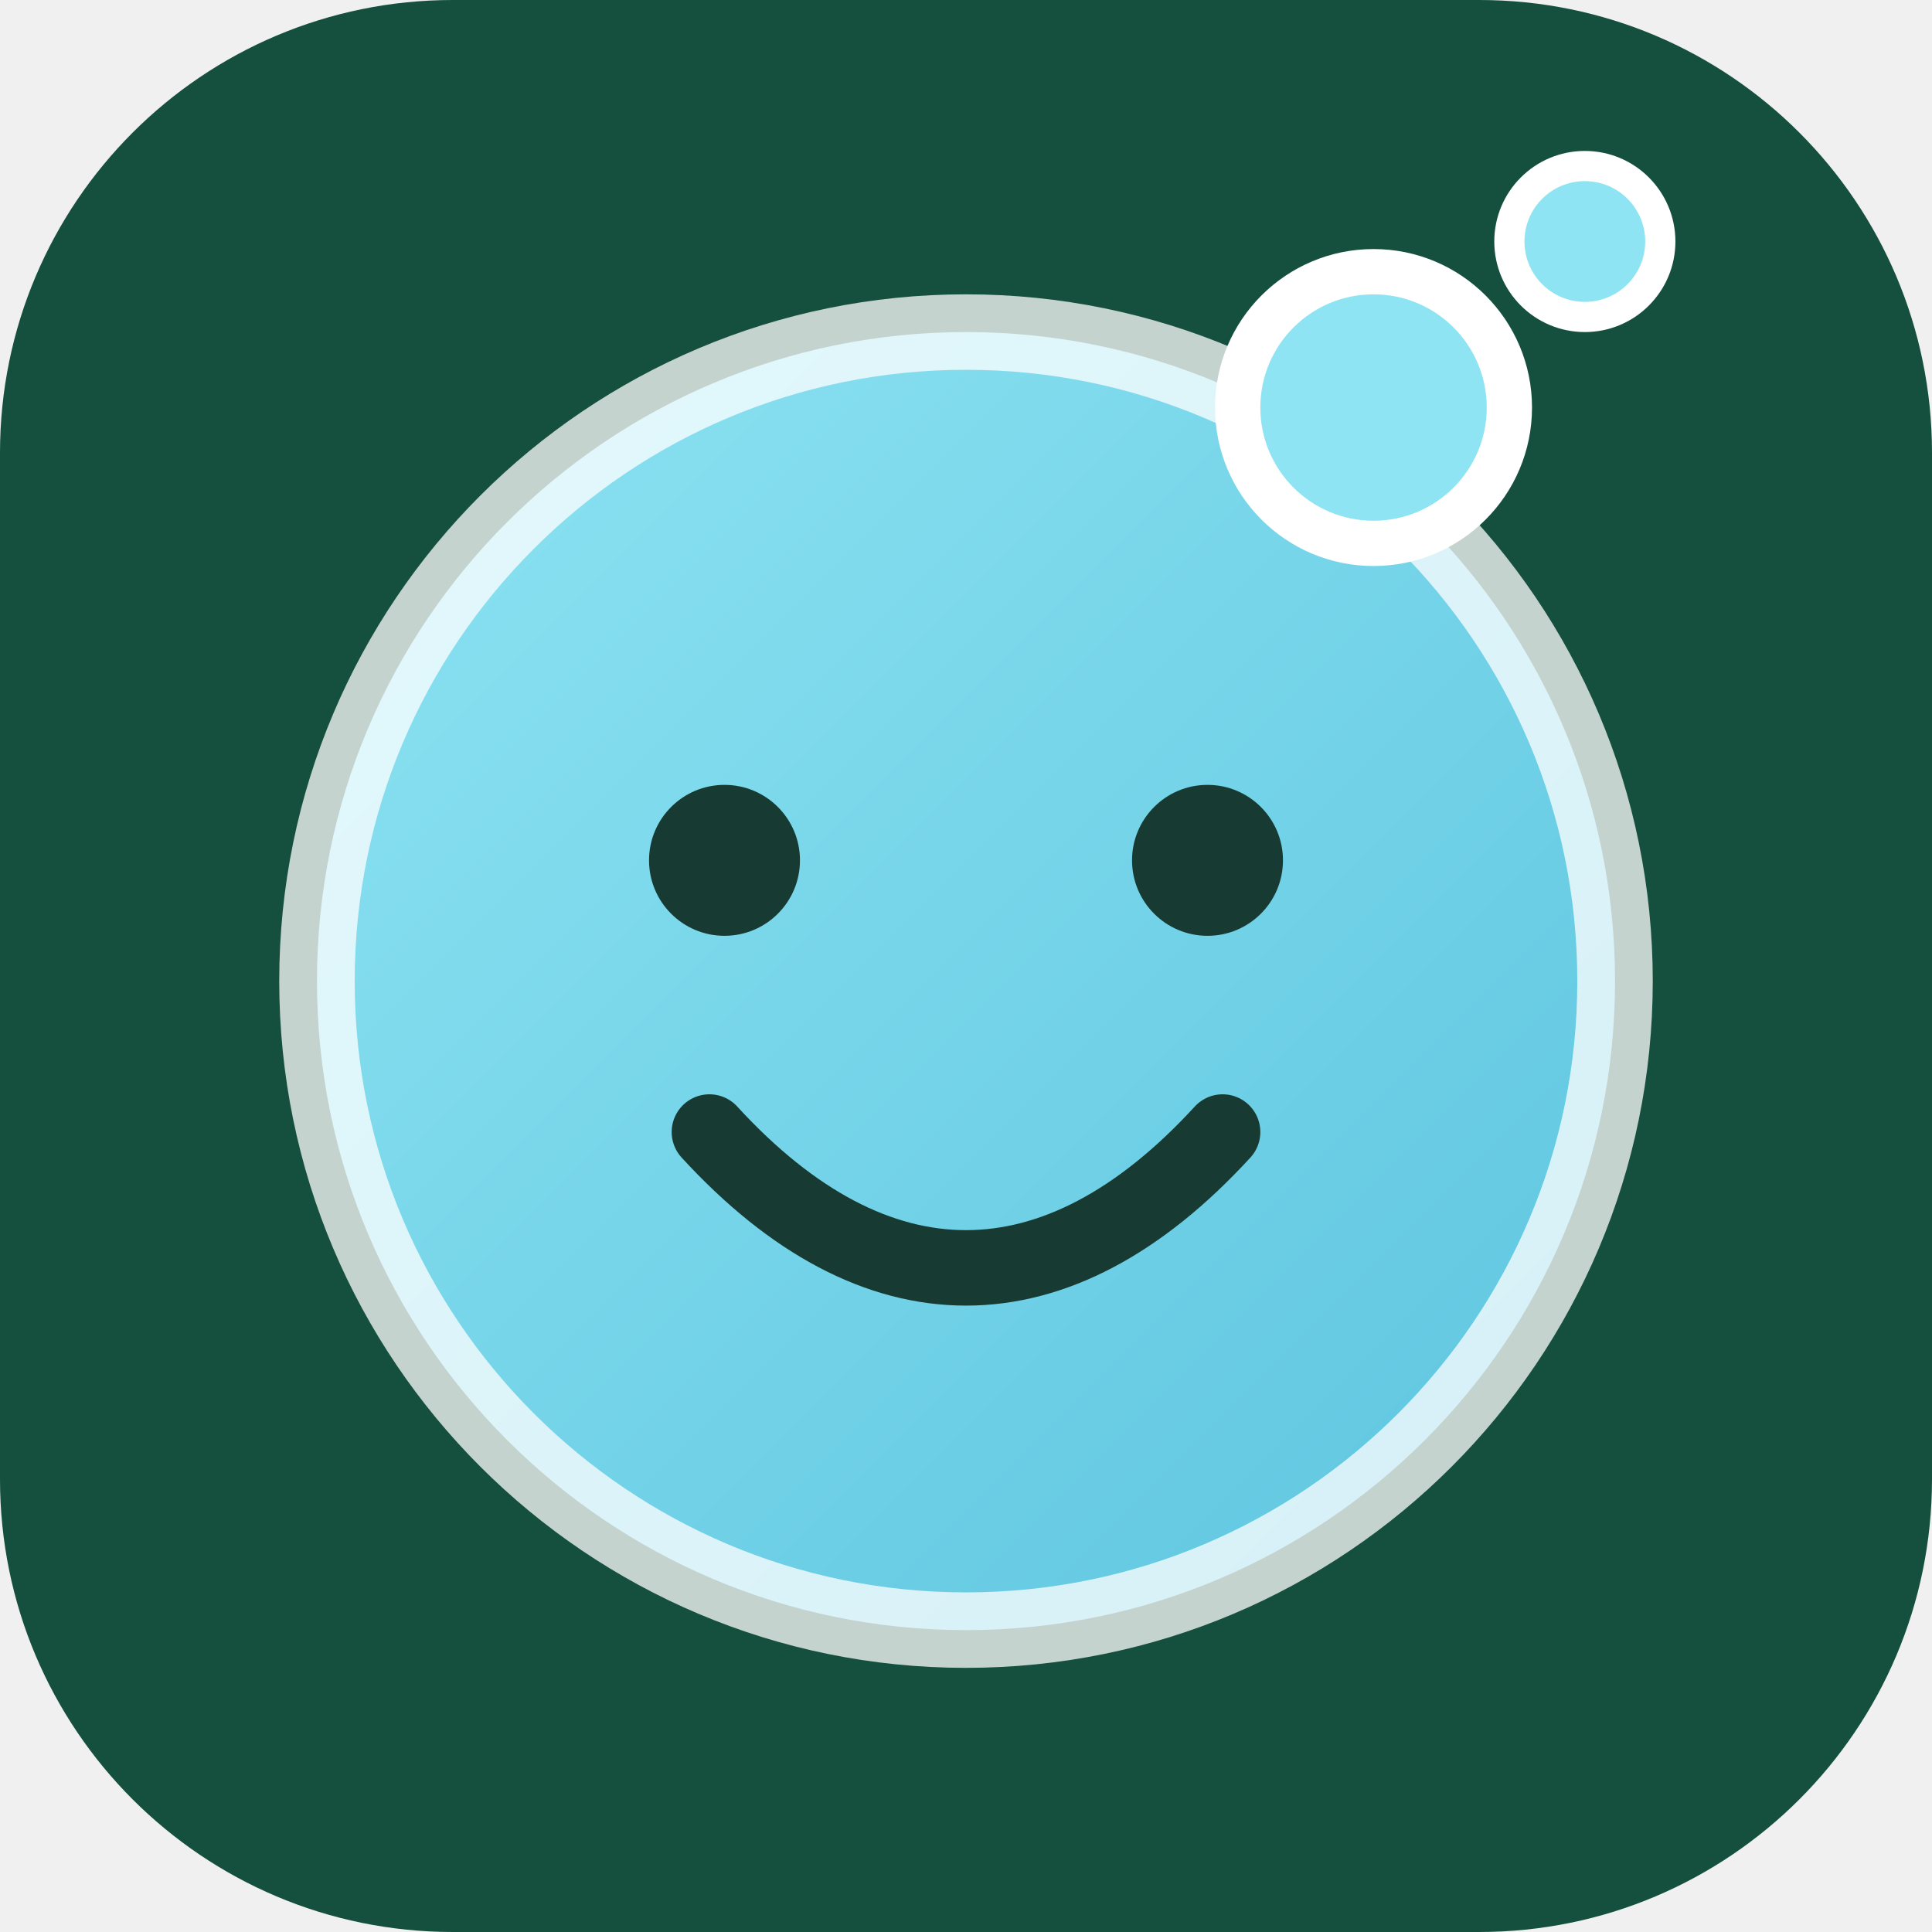
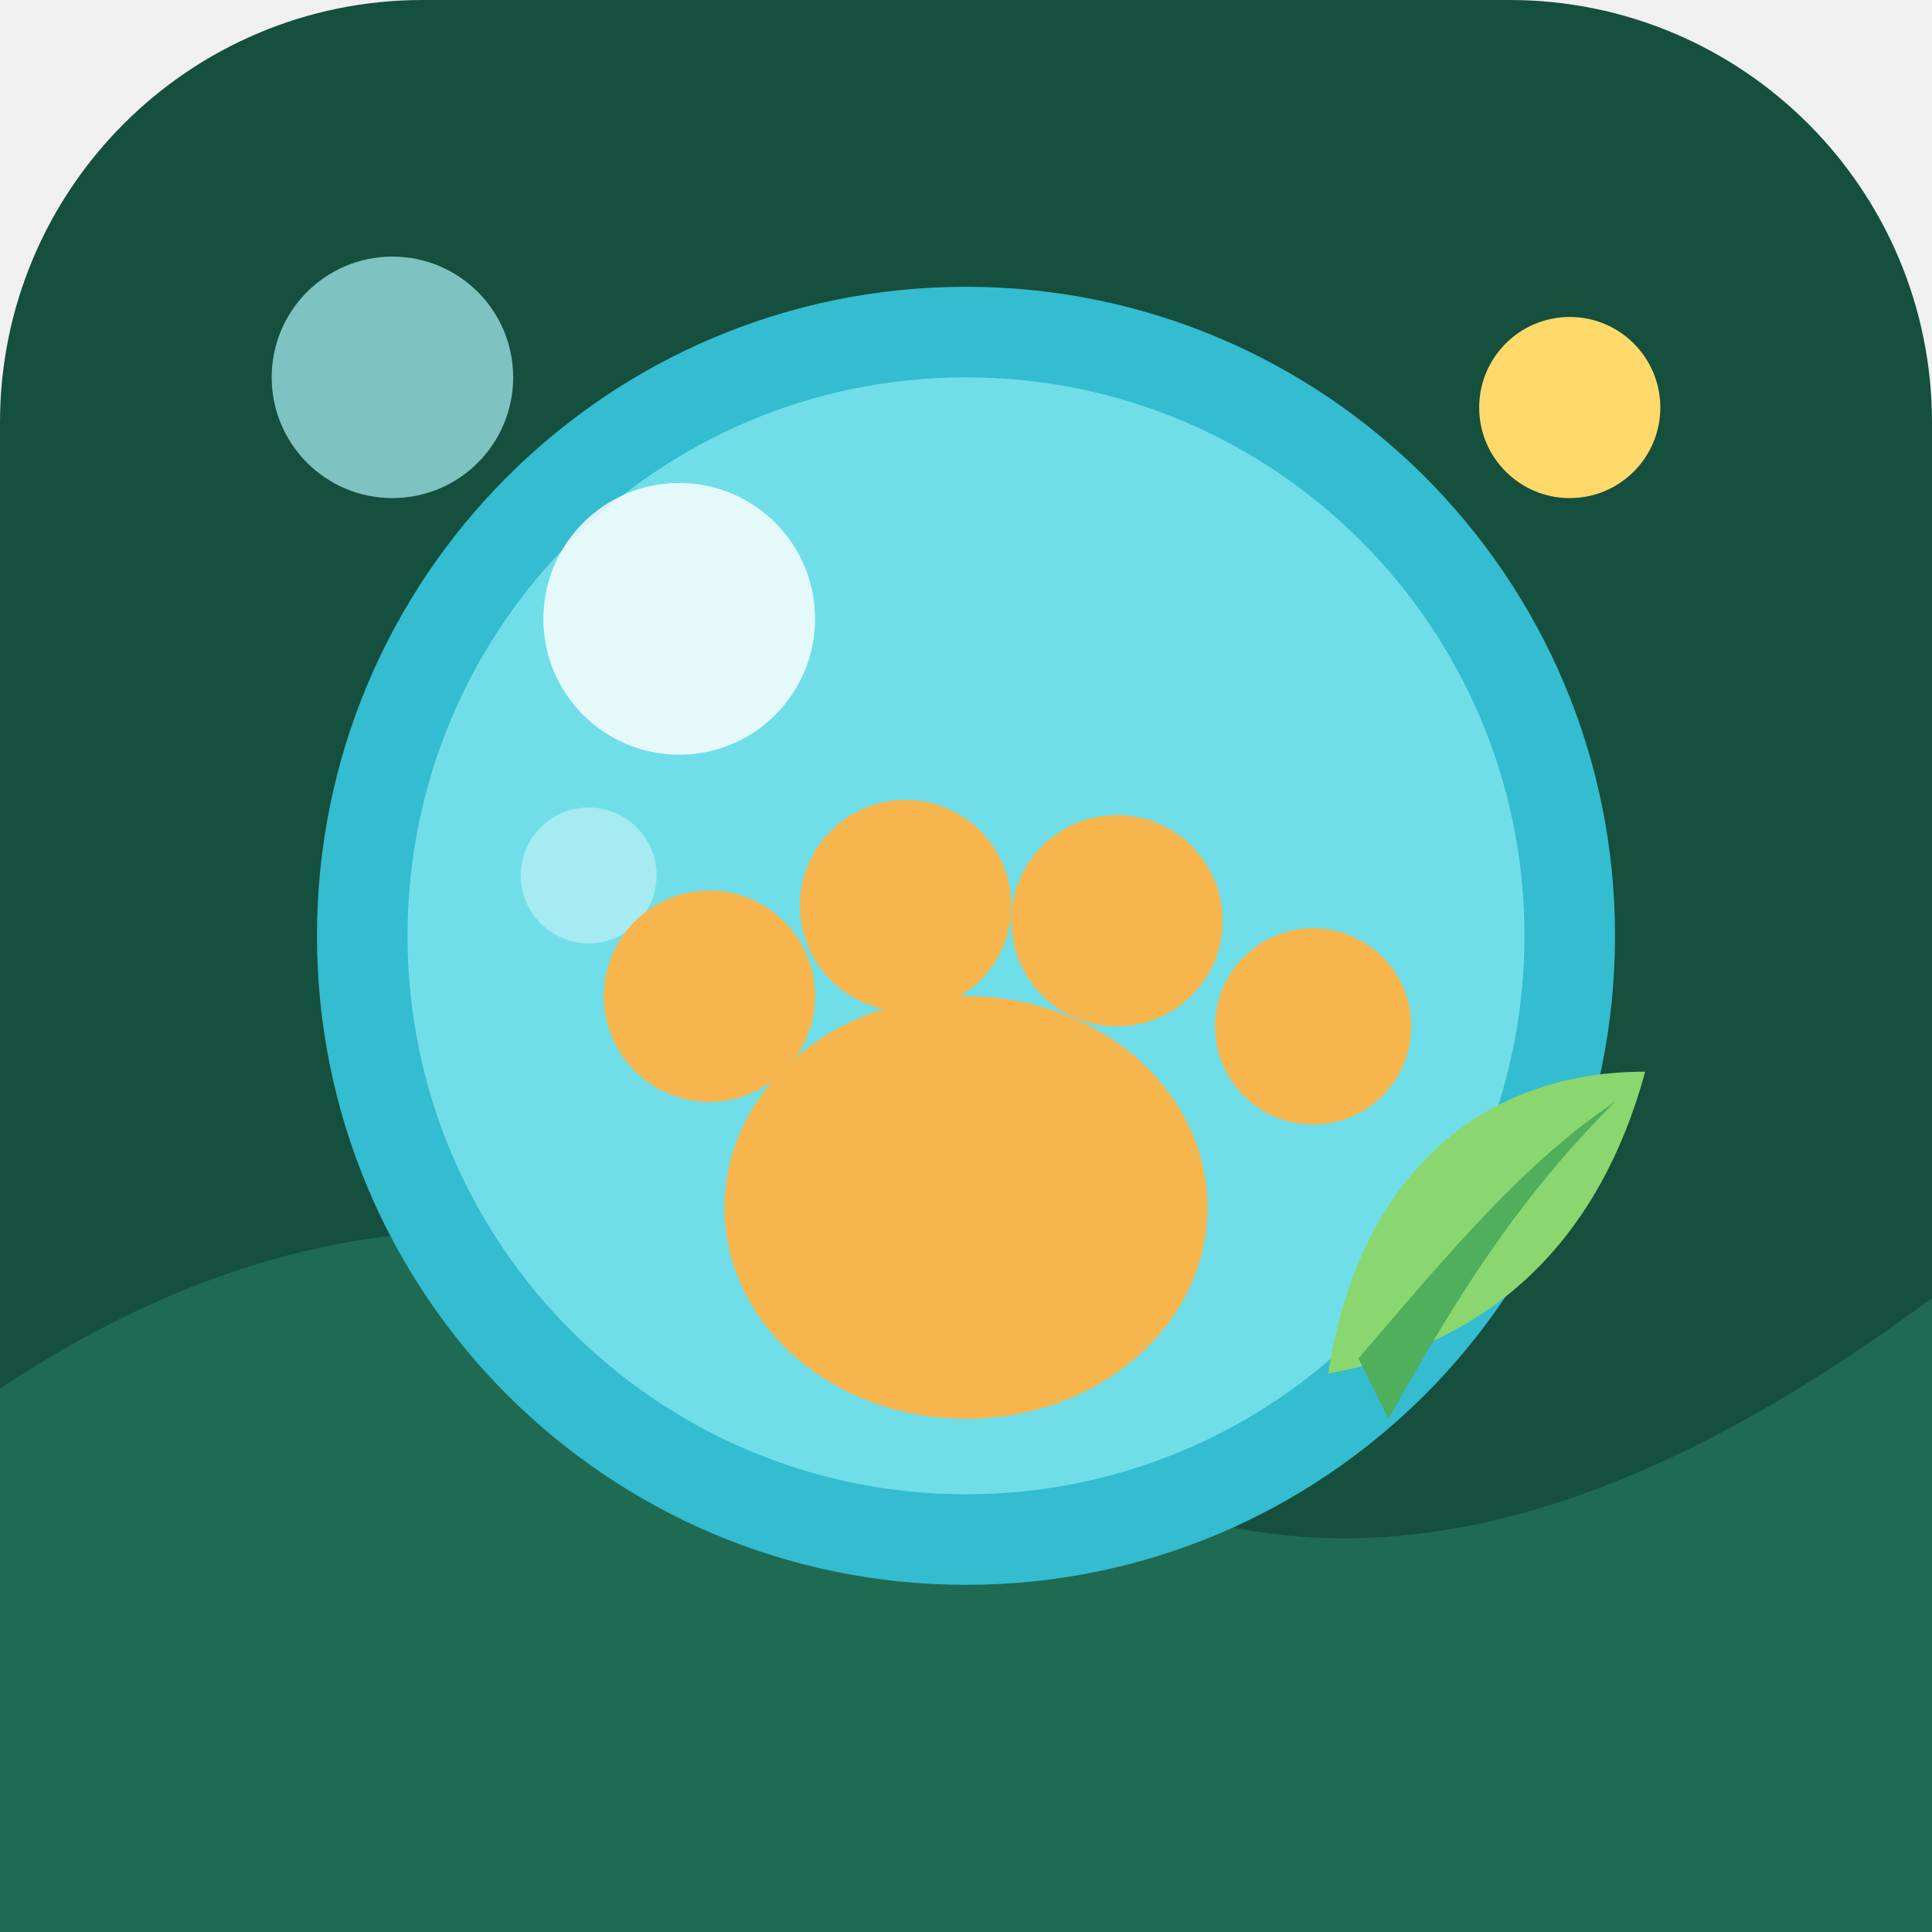
<svg xmlns="http://www.w3.org/2000/svg" viewBox="0 0 128 128">
-   <defs>
-     <linearGradient id="b" x1="0" y1="0" x2="1" y2="1">
-       <stop stop-color="#8ee4f2" />
-       <stop offset="1" stop-color="#5cc4df" />
-     </linearGradient>
-   </defs>
-   <rect width="128" height="128" rx="30" fill="#154f3d" />
-   <circle cx="64" cy="65" r="43" fill="url(#b)" stroke="#fff" stroke-opacity=".75" stroke-width="5" />
-   <circle cx="48" cy="57" r="5" fill="#173a32" />
-   <circle cx="80" cy="57" r="5" fill="#173a32" />
-   <path d="M47 75c11 12 23 12 34 0" fill="none" stroke="#173a32" stroke-width="5" stroke-linecap="round" />
-   <circle cx="91" cy="27" r="9" fill="#8ee4f2" stroke="#fff" stroke-width="3" />
-   <circle cx="105" cy="16" r="5" fill="#8ee4f2" stroke="#fff" stroke-width="2" />
+   <rect width="128" height="128" rx="28" fill="#154f3d" />
+   <path d="M0 92C24 76 46 80 64 93C84 108 105 103 128 86V128H0Z" fill="#1f6a52" />
+   <circle cx="64" cy="62" r="43" fill="#34bcd0" />
+   <circle cx="64" cy="62" r="37" fill="#70dee8" />
+   <circle cx="45" cy="41" r="9" fill="#fff" opacity=".82" />
+   <circle cx="39" cy="58" r="4.5" fill="#fff" opacity=".38" />
+   <circle cx="26" cy="25" r="8" fill="#a6eff4" opacity=".72" />
+   <circle cx="104" cy="27" r="6" fill="#ffd96a" />
+   <ellipse cx="64" cy="80" rx="16" ry="14" fill="#f7b64d" />
+   <circle cx="47" cy="66" r="7" fill="#f7b64d" />
+   <circle cx="60" cy="60" r="7" fill="#f7b64d" />
+   <circle cx="74" cy="61" r="7" fill="#f7b64d" />
+   <circle cx="87" cy="68" r="6.5" fill="#f7b64d" />
+   <path d="M88 91C99 89 106 82 109 71C98 71 90 78 88 91Z" fill="#8ad76f" />
+   <path d="M90 90C96 83 101 77 107 73C101 79 97 85 92 94Z" fill="#4faf5d" />
</svg>
